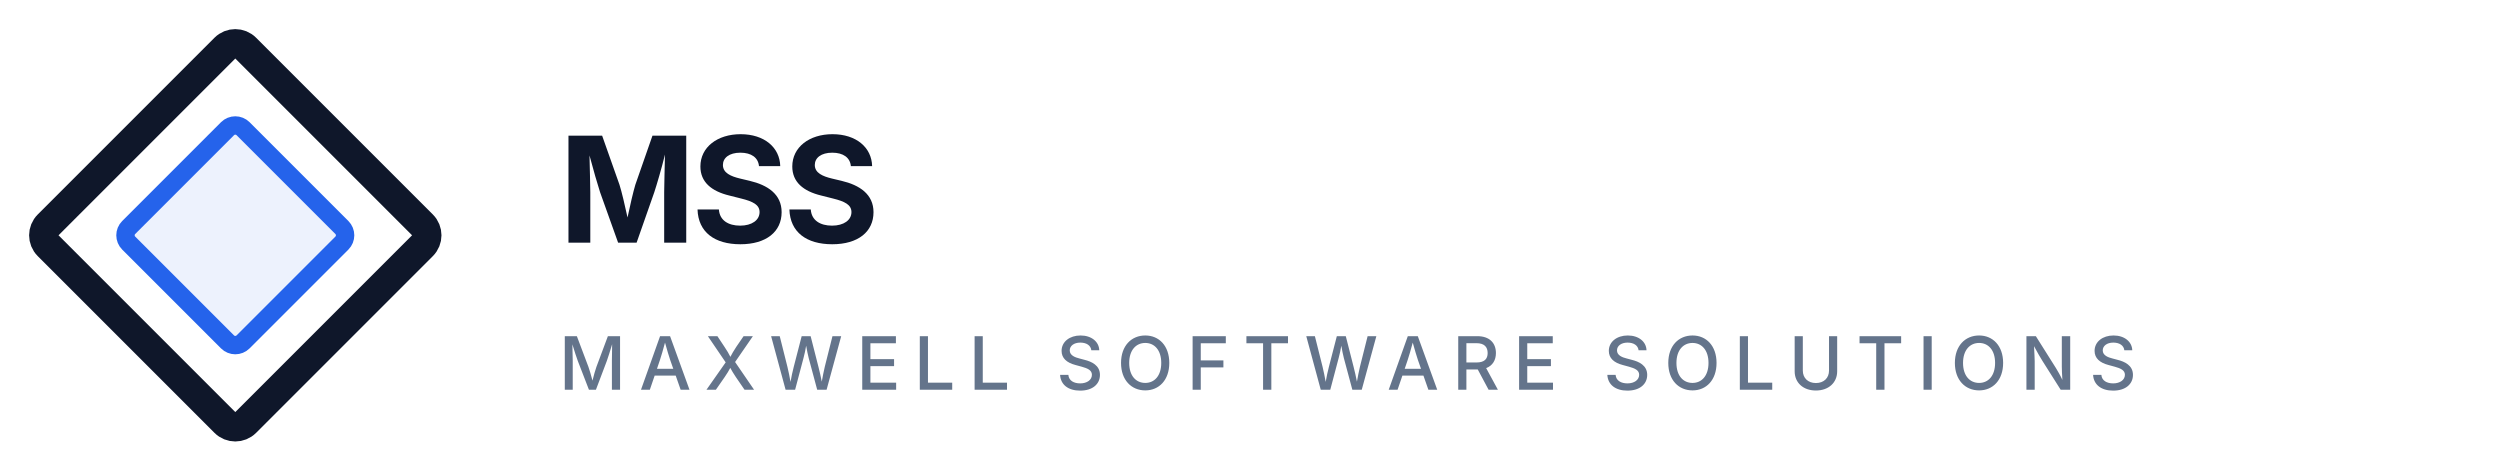
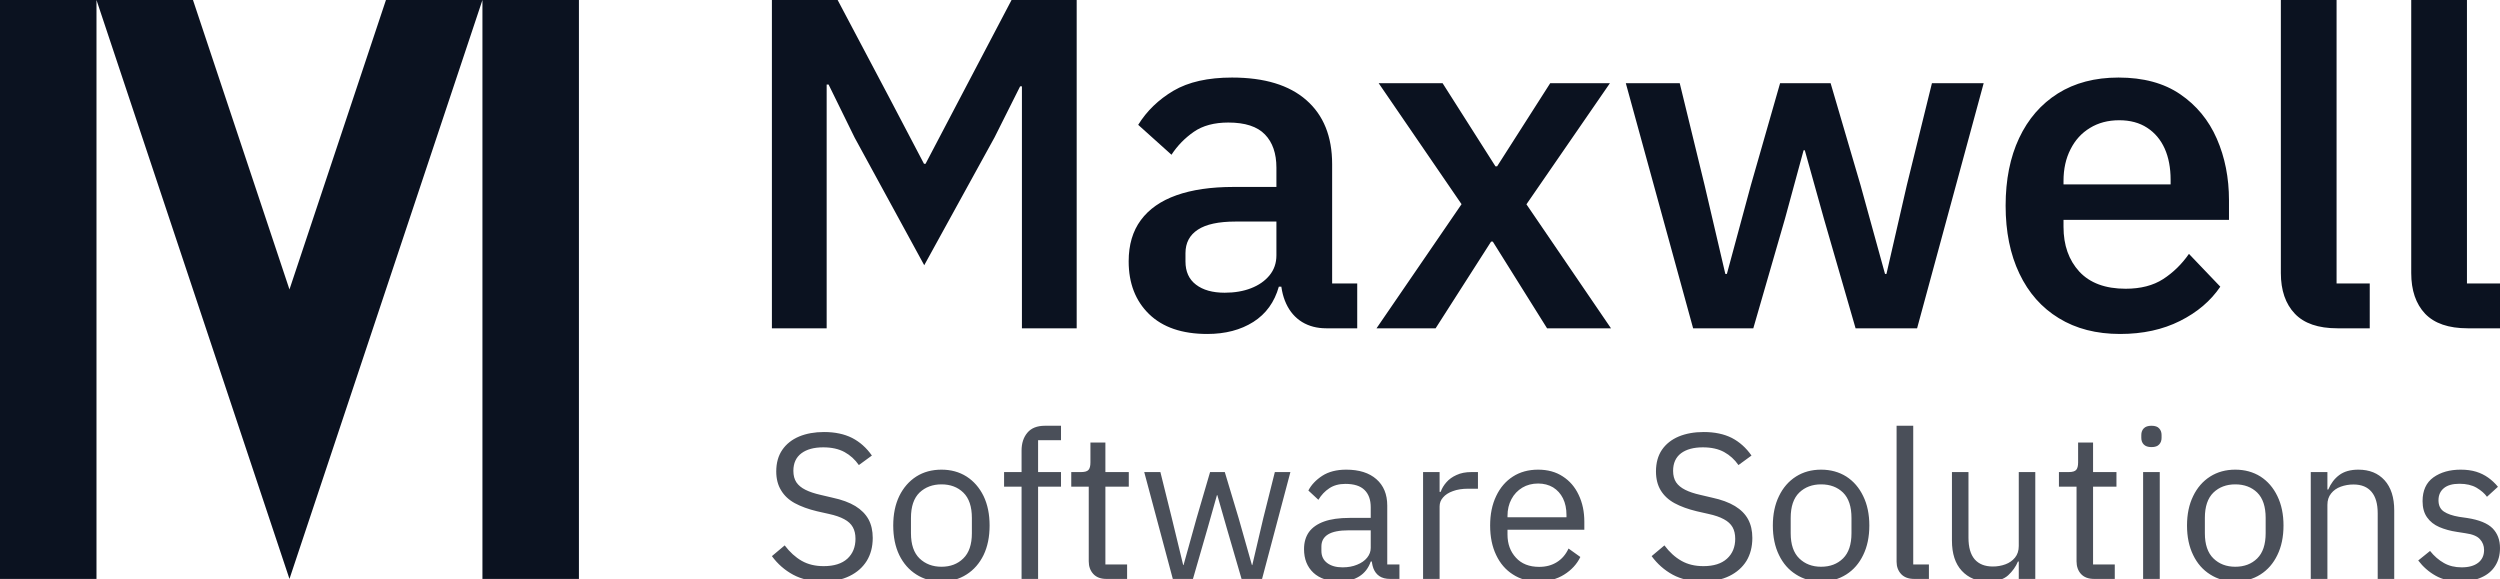
- <svg xmlns="http://www.w3.org/2000/svg" width="340" height="64" viewBox="0 0 340 64" fill="none">
-   <rect x="13" y="13" width="38" height="38" rx="2" transform="rotate(45 32 32)" stroke="#0F172A" stroke-width="4" fill="none" />
-   <rect x="21" y="21" width="22" height="22" rx="1.5" transform="rotate(45 32 32)" stroke="#2563EB" stroke-width="2.5" fill="#2563EB" fill-opacity="0.08" />
-   <text x="76" y="33" font-family="'Inter', 'DM Sans', 'Helvetica Neue', Arial, sans-serif" font-size="20" font-weight="700" letter-spacing="-0.6" fill="#0F172A">MSS</text>
-   <text x="76" y="53" font-family="'Inter', 'DM Sans', 'Helvetica Neue', Arial, sans-serif" font-size="10" font-weight="500" letter-spacing="1.8" fill="#64748B">MAXWELL SOFTWARE SOLUTIONS</text>
+ <svg xmlns="http://www.w3.org/2000/svg" width="207.28" height="48" viewBox="0 0 207.28 48" role="img" aria-label="Maxwell Software Solutions">
+   <path fill="#0b1220" d="M0 0h8v48H0Zm40 0h8v48h-8ZM8 0h8l8 24 8-24h8L24 48Z" />
+   <path fill="#0b1220" d="M64 27.22V0h5.45l4.29 8.11 2.87 5.47h.13l2.87-5.47L83.87 0h5.4v27.22h-4.54V7.16h-.15l-2.12 4.23-5.83 10.6-5.77-10.58-2.16-4.4h-.16v20.21Zm48.53 0h-2.57q-1.14 0-2-.52-.86-.53-1.32-1.52t-.46-2.33v-.41l1.23 1.33h-1.38q-.54 1.92-2.11 2.92-1.58 1-3.82 1-3.13 0-4.83-1.65-1.69-1.65-1.69-4.37 0-2.06 1.01-3.42 1.01-1.37 2.95-2.06t4.73-.69h3.56v-1.6q0-1.77-.95-2.75-.95-.99-3.04-.99-1.75 0-2.86.77-1.12.78-1.85 1.9l-2.76-2.48q1.07-1.73 2.93-2.83 1.86-1.09 4.85-1.09 4.03 0 6.16 1.87 2.14 1.87 2.14 5.31v9.89h2.08Zm-6.7-8.85h-3.39q-2.1 0-3.12.67-1.03.67-1.03 1.95v.69q0 1.26.87 1.92.87.67 2.38.67 1.23 0 2.18-.37.96-.37 1.53-1.06.58-.7.58-1.67Zm8.3 8.85 7.05-10.29-6.87-10.03h5.3l4.38 6.89h.14l4.4-6.89h4.95l-6.92 10.04 7.01 10.28h-5.3l-4.5-7.19h-.14l-4.6 7.19Zm26.25 0L134.8 6.9h4.47l2.06 8.45 1.72 7.36h.13l1.99-7.36 2.42-8.45h4.19l2.48 8.45 2.03 7.36h.12l1.69-7.36 2.08-8.45h4.29l-5.52 20.32h-5.1l-2.63-9.1-1.58-5.66h-.1L148 18.12l-2.63 9.1Zm35.4.47q-2.95 0-5.08-1.31-2.13-1.3-3.27-3.7-1.14-2.39-1.14-5.63 0-3.22 1.12-5.6t3.21-3.7q2.1-1.32 5.03-1.32 3.09 0 5.11 1.38 2.03 1.38 3.04 3.69t1.01 5.11v1.62h-13.72v.58q0 2.28 1.31 3.71 1.32 1.42 3.84 1.42 1.87 0 3.11-.8 1.25-.81 2.14-2.09l2.6 2.72q-1.2 1.77-3.34 2.84-2.15 1.08-4.97 1.08m-.07-17.72q-1.39 0-2.43.64-1.04.63-1.61 1.77-.58 1.13-.58 2.62v.29h8.88v-.38q0-1.49-.49-2.59-.5-1.11-1.46-1.73-.95-.62-2.31-.62m20.77 17.25h-2.68q-2.38 0-3.53-1.21-1.16-1.22-1.16-3.37V-1.64h4.62V23.5h2.75Zm10.8 0h-2.68q-2.37 0-3.53-1.21-1.15-1.22-1.15-3.37V-1.64h4.62V23.5h2.74Z" />
+   <path fill="#0b1220" fill-opacity="0.74" d="M68.24 48.21q-1.44 0-2.48-.56T64 46.11l1.06-.89q.64.84 1.41 1.28t1.82.44q1.29 0 1.97-.62.67-.62.67-1.65 0-.57-.22-.96-.22-.4-.71-.66-.49-.27-1.28-.44l-.98-.22q-1.08-.26-1.84-.67-.75-.41-1.14-1.07-.4-.65-.4-1.56 0-1.06.5-1.79t1.4-1.11q.9-.37 2.06-.37 1.36 0 2.33.49.97.5 1.64 1.46l-1.08.79q-.48-.69-1.19-1.08-.72-.39-1.76-.39-1.15 0-1.81.49-.67.5-.67 1.46 0 .57.25.95.25.37.75.62t1.25.42l.98.23q1.17.25 1.91.7.73.45 1.09 1.1.35.65.35 1.54 0 1.1-.5 1.91-.5.8-1.42 1.25-.91.45-2.2.45m9.82 0q-1.19 0-2.09-.58-.9-.57-1.41-1.61-.5-1.04-.5-2.45 0-1.4.5-2.44.51-1.04 1.41-1.62.9-.57 2.09-.57 1.18 0 2.08.57.9.58 1.41 1.62.5 1.04.5 2.44 0 1.41-.5 2.45-.51 1.04-1.41 1.61-.9.58-2.08.58m0-1.22q1.11 0 1.81-.69.71-.69.71-2.09v-1.27q0-1.41-.71-2.1-.7-.68-1.81-.68-1.1 0-1.82.68-.71.69-.71 2.1v1.27q0 1.4.71 2.09.72.69 1.82.69M84.7 48v-7.65h-1.45v-1.21h1.45v-1.78q0-.91.48-1.48.48-.58 1.46-.58h1.33v1.2h-1.9v2.64h1.9v1.21h-1.9V48Zm8.75 0h-1.72q-.7 0-1.08-.41t-.38-1.05v-6.19h-1.45v-1.21h.82q.45 0 .61-.18t.16-.62v-1.65h1.24v2.45h1.94v1.21h-1.94v6.45h1.8Zm3.79 0-2.37-8.86h1.34l.95 3.83.94 3.88h.03l1.08-3.88 1.12-3.83h1.22l1.15 3.83 1.1 3.88h.03l.91-3.88.96-3.83h1.29L104.64 48h-1.7l-1.24-4.26-.77-2.69h-.03l-.76 2.69L98.91 48Zm18.79 0h-.77q-.55 0-.89-.23t-.5-.65q-.15-.41-.15-.94v-.12l.53.5h-.6q-.28.81-.95 1.23-.68.42-1.61.42-1.41 0-2.19-.72-.78-.73-.78-1.96 0-.84.41-1.42.42-.57 1.25-.87t2.12-.3h1.75v-.88q0-.94-.52-1.44-.51-.5-1.58-.5-.79 0-1.33.36-.55.36-.91.96l-.83-.77q.36-.7 1.15-1.22.79-.51 1.99-.51 1.6 0 2.5.79t.9 2.19v4.88h1.01Zm-2.38-4.03h-1.82q-1.17 0-1.72.34t-.55 1v.36q0 .65.48 1.01t1.27.36q.69 0 1.21-.22.53-.21.83-.58t.3-.81Zm5.71 4.03h-1.37v-8.86h1.37v1.64h.09q.15-.43.48-.8.32-.37.84-.6.51-.24 1.24-.24h.53v1.38h-.81q-.74 0-1.27.2-.53.19-.81.52-.29.32-.29.75Zm8.17.21q-1.2 0-2.09-.58-.9-.57-1.39-1.61-.5-1.04-.5-2.45 0-1.4.5-2.44.49-1.04 1.39-1.62.89-.57 2.09-.57 1.19 0 2.04.56.86.55 1.32 1.53.47.98.47 2.23v.66h-6.37v.41q0 1.15.7 1.91.69.76 1.93.76.84 0 1.46-.39.63-.39.97-1.13l.98.7q-.43.89-1.34 1.46t-2.16.57m0-8.12q-.74 0-1.31.34-.58.35-.9.95-.33.61-.33 1.39v.12h4.89v-.19q0-.79-.29-1.38-.29-.58-.82-.91-.54-.32-1.24-.32m13.64 8.12q-1.44 0-2.48-.56-1.03-.56-1.75-1.54l1.06-.89q.63.84 1.41 1.28.77.44 1.82.44 1.28 0 1.96-.62t.68-1.65q0-.57-.22-.96-.23-.4-.72-.66-.49-.27-1.28-.44l-.97-.22q-1.08-.26-1.84-.67-.75-.41-1.15-1.07-.39-.65-.39-1.56 0-1.06.49-1.79.5-.73 1.4-1.11.9-.37 2.07-.37 1.36 0 2.33.49.96.5 1.63 1.46l-1.08.79q-.48-.69-1.19-1.08t-1.76-.39q-1.15 0-1.81.49-.66.5-.66 1.46 0 .57.25.95.25.37.75.62.49.25 1.25.42l.98.23q1.16.25 1.9.7t1.09 1.1.35 1.54q0 1.1-.49 1.91-.5.8-1.42 1.25t-2.21.45m9.82 0q-1.18 0-2.08-.58-.91-.57-1.41-1.61-.51-1.04-.51-2.45 0-1.4.51-2.44.5-1.04 1.41-1.62.9-.57 2.08-.57t2.09.57q.9.58 1.4 1.62.51 1.04.51 2.44 0 1.41-.51 2.45-.5 1.04-1.4 1.61-.91.58-2.09.58m0-1.22q1.12 0 1.82-.69t.7-2.09v-1.27q0-1.41-.7-2.1-.7-.68-1.82-.68-1.1 0-1.81.68-.71.69-.71 2.1v1.27q0 1.4.71 2.09t1.81.69m8.94 1.01h-1.22q-.7 0-1.08-.4-.38-.41-.38-1.02V35.3h1.38v11.5h1.3Zm7.45 0v-1.44h-.07q-.26.63-.81 1.14-.56.51-1.68.51-1.35 0-2.17-.89-.81-.88-.81-2.49v-5.69h1.37v5.44q0 1.19.51 1.79.52.6 1.51.6.55 0 1.04-.18t.8-.56.31-.96v-6.13h1.37V48Zm7.96 0h-1.71q-.71 0-1.09-.41-.37-.41-.37-1.05v-6.19h-1.46v-1.21h.82q.45 0 .61-.18t.16-.62v-1.65h1.24v2.45h1.94v1.21h-1.94v6.45h1.8Zm3.04-10.93q-.43 0-.64-.22-.2-.21-.2-.55v-.23q0-.34.2-.55.21-.22.64-.22.45 0 .64.22.2.21.2.55v.23q0 .34-.2.55-.19.22-.64.22M177.69 48v-8.86h1.38V48Zm7.64.21q-1.18 0-2.08-.58-.91-.57-1.41-1.61-.51-1.04-.51-2.45 0-1.4.51-2.44.5-1.04 1.41-1.62.9-.57 2.08-.57t2.09.57q.9.58 1.4 1.62.51 1.04.51 2.44 0 1.41-.51 2.45-.5 1.04-1.4 1.61-.91.58-2.09.58m0-1.22q1.12 0 1.82-.69t.7-2.09v-1.27q0-1.41-.7-2.1-.7-.68-1.82-.68-1.1 0-1.81.68-.71.69-.71 2.1v1.27q0 1.4.71 2.09t1.81.69m7.64 1.01h-1.38v-8.86h1.38v1.45h.07q.32-.76.91-1.2.6-.45 1.59-.45 1.37 0 2.17.88.8.89.8 2.5V48h-1.37v-5.44q0-1.18-.51-1.78-.51-.61-1.5-.61-.55 0-1.05.18t-.8.56q-.31.38-.31.95Zm11.03.21q-1.22 0-2.06-.48-.84-.47-1.44-1.26l.98-.79q.51.64 1.15 1 .63.36 1.47.36.88 0 1.37-.38t.49-1.06q0-.52-.34-.89-.33-.38-1.21-.5l-.7-.11q-.81-.12-1.46-.4t-1.02-.81q-.37-.52-.37-1.34 0-1.32.9-1.97.9-.64 2.26-.64.72 0 1.28.17.55.17 1 .49t.81.76l-.91.83q-.29-.41-.86-.75-.57-.33-1.42-.33t-1.29.36q-.45.37-.45 1.01 0 .63.44.93t1.26.44l.69.1q1.47.23 2.09.85.62.63.62 1.64 0 .86-.4 1.48-.39.62-1.13.95-.74.34-1.75.34" />
</svg>
